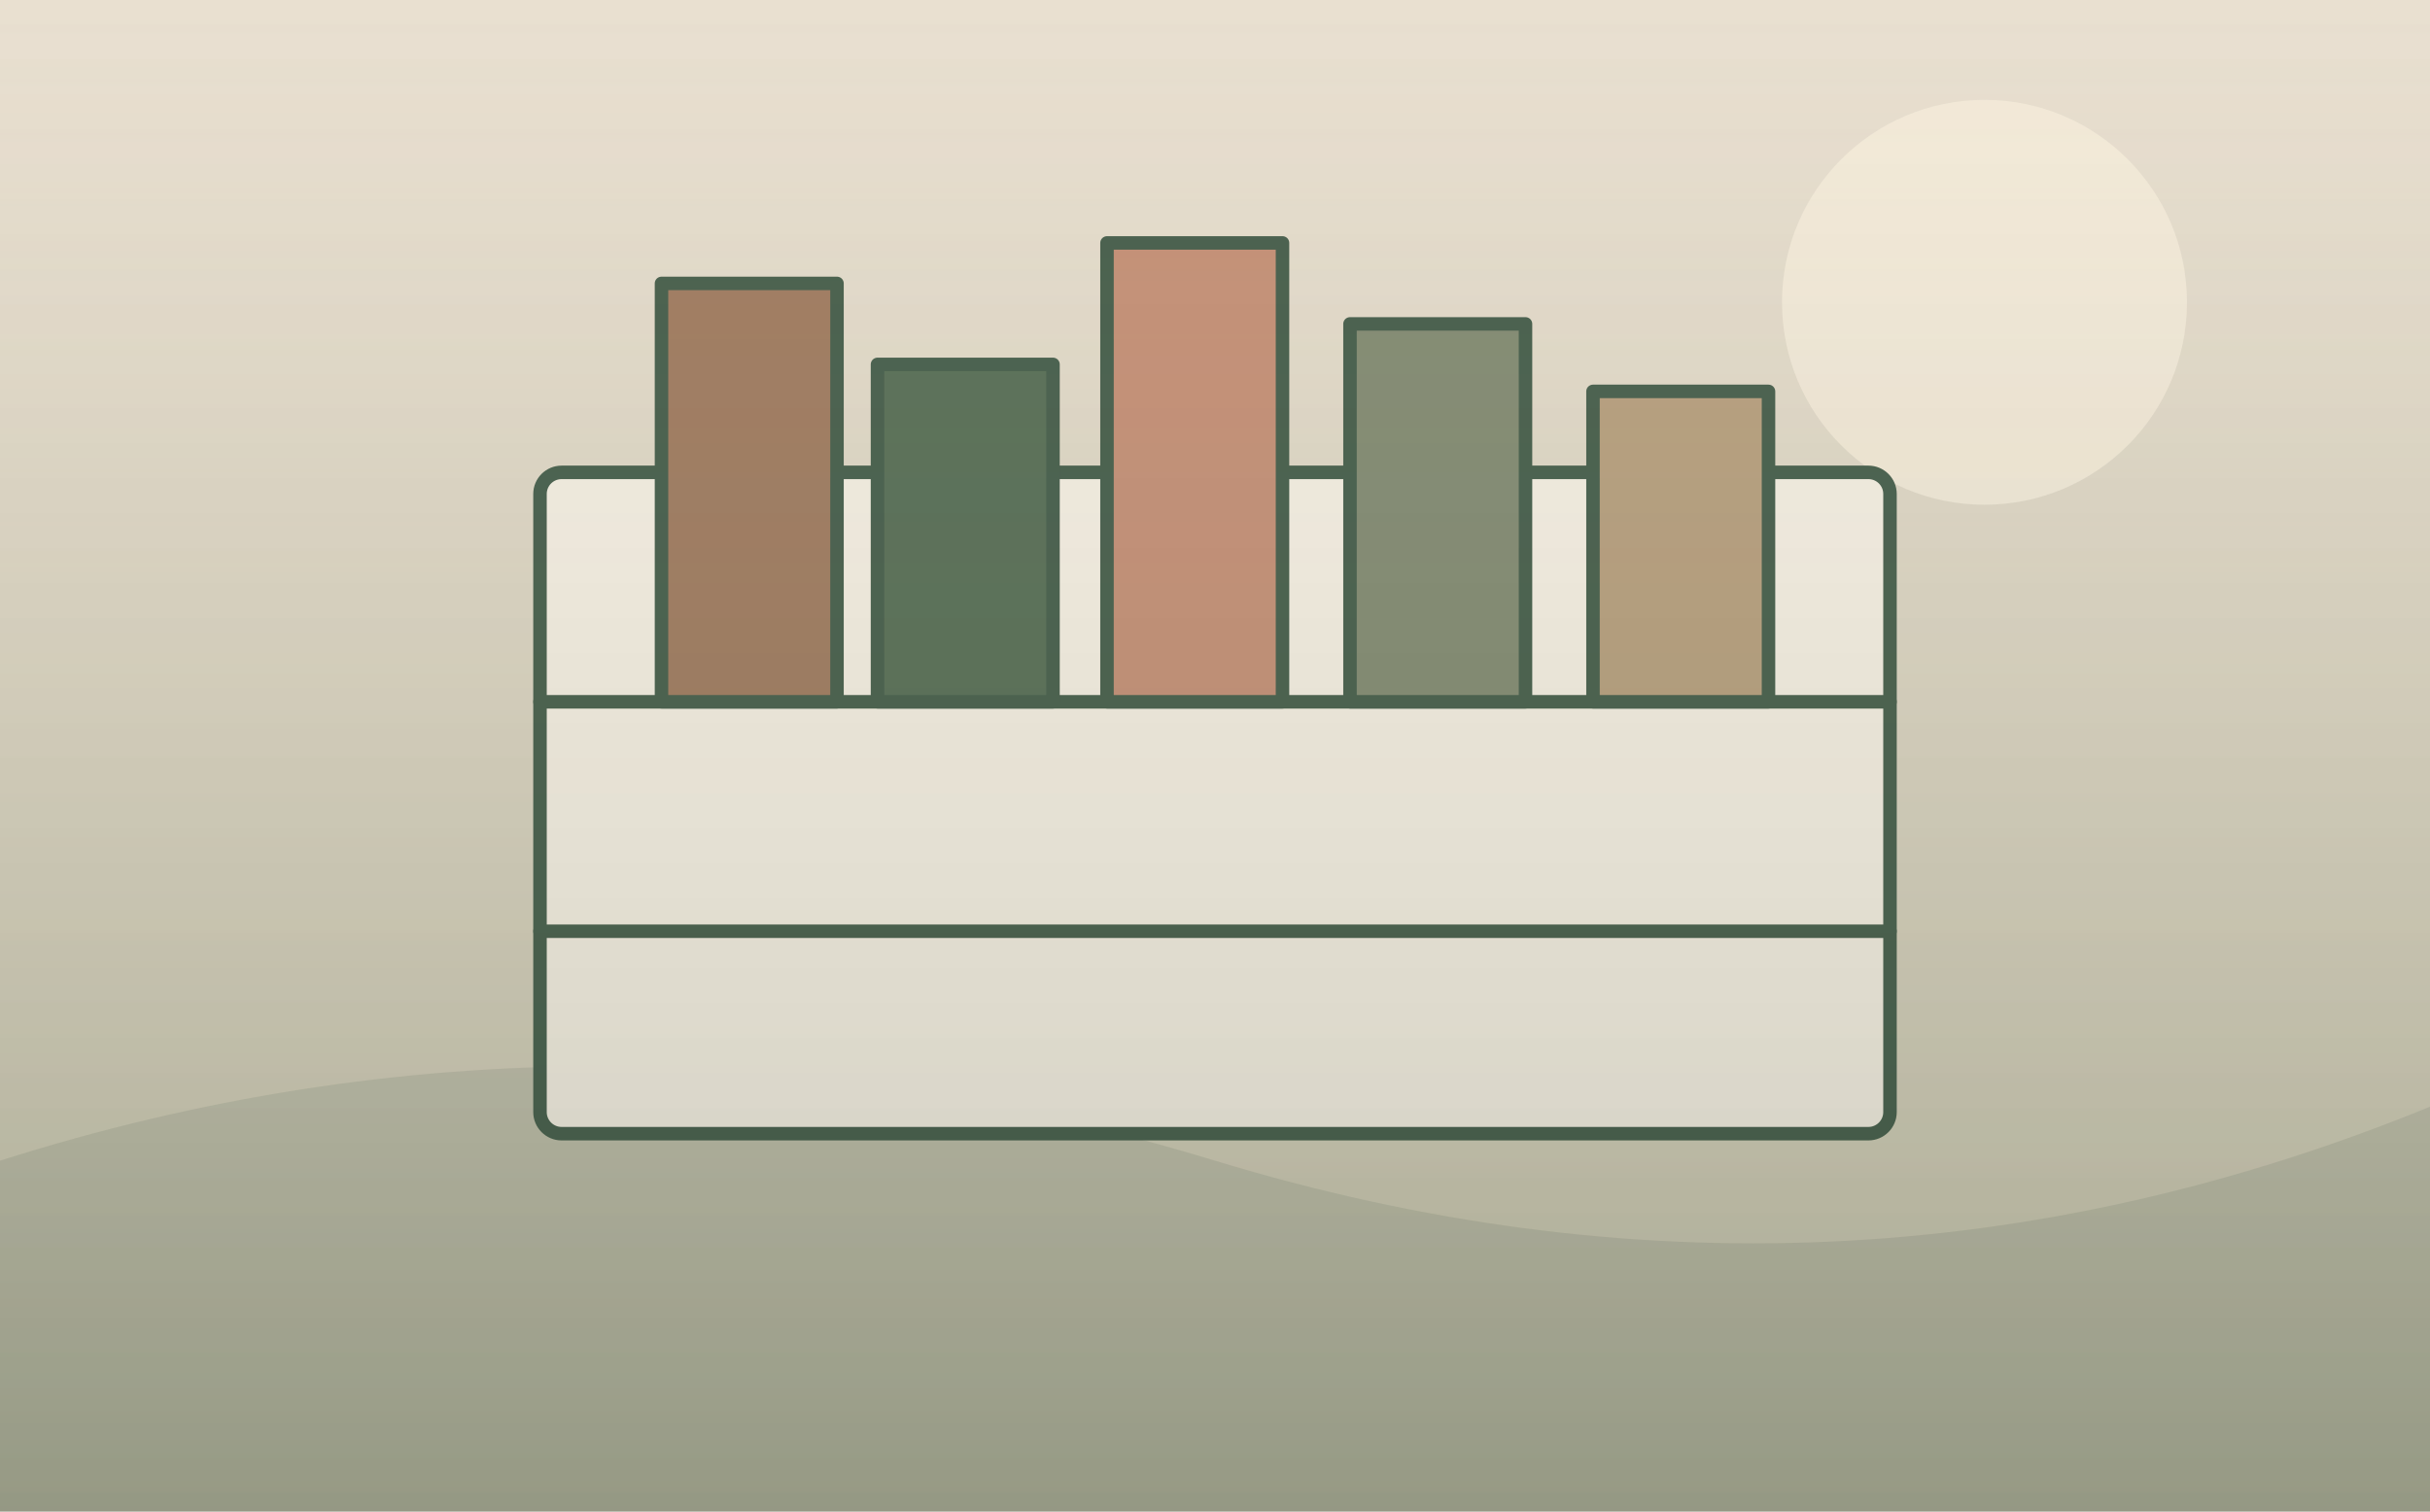
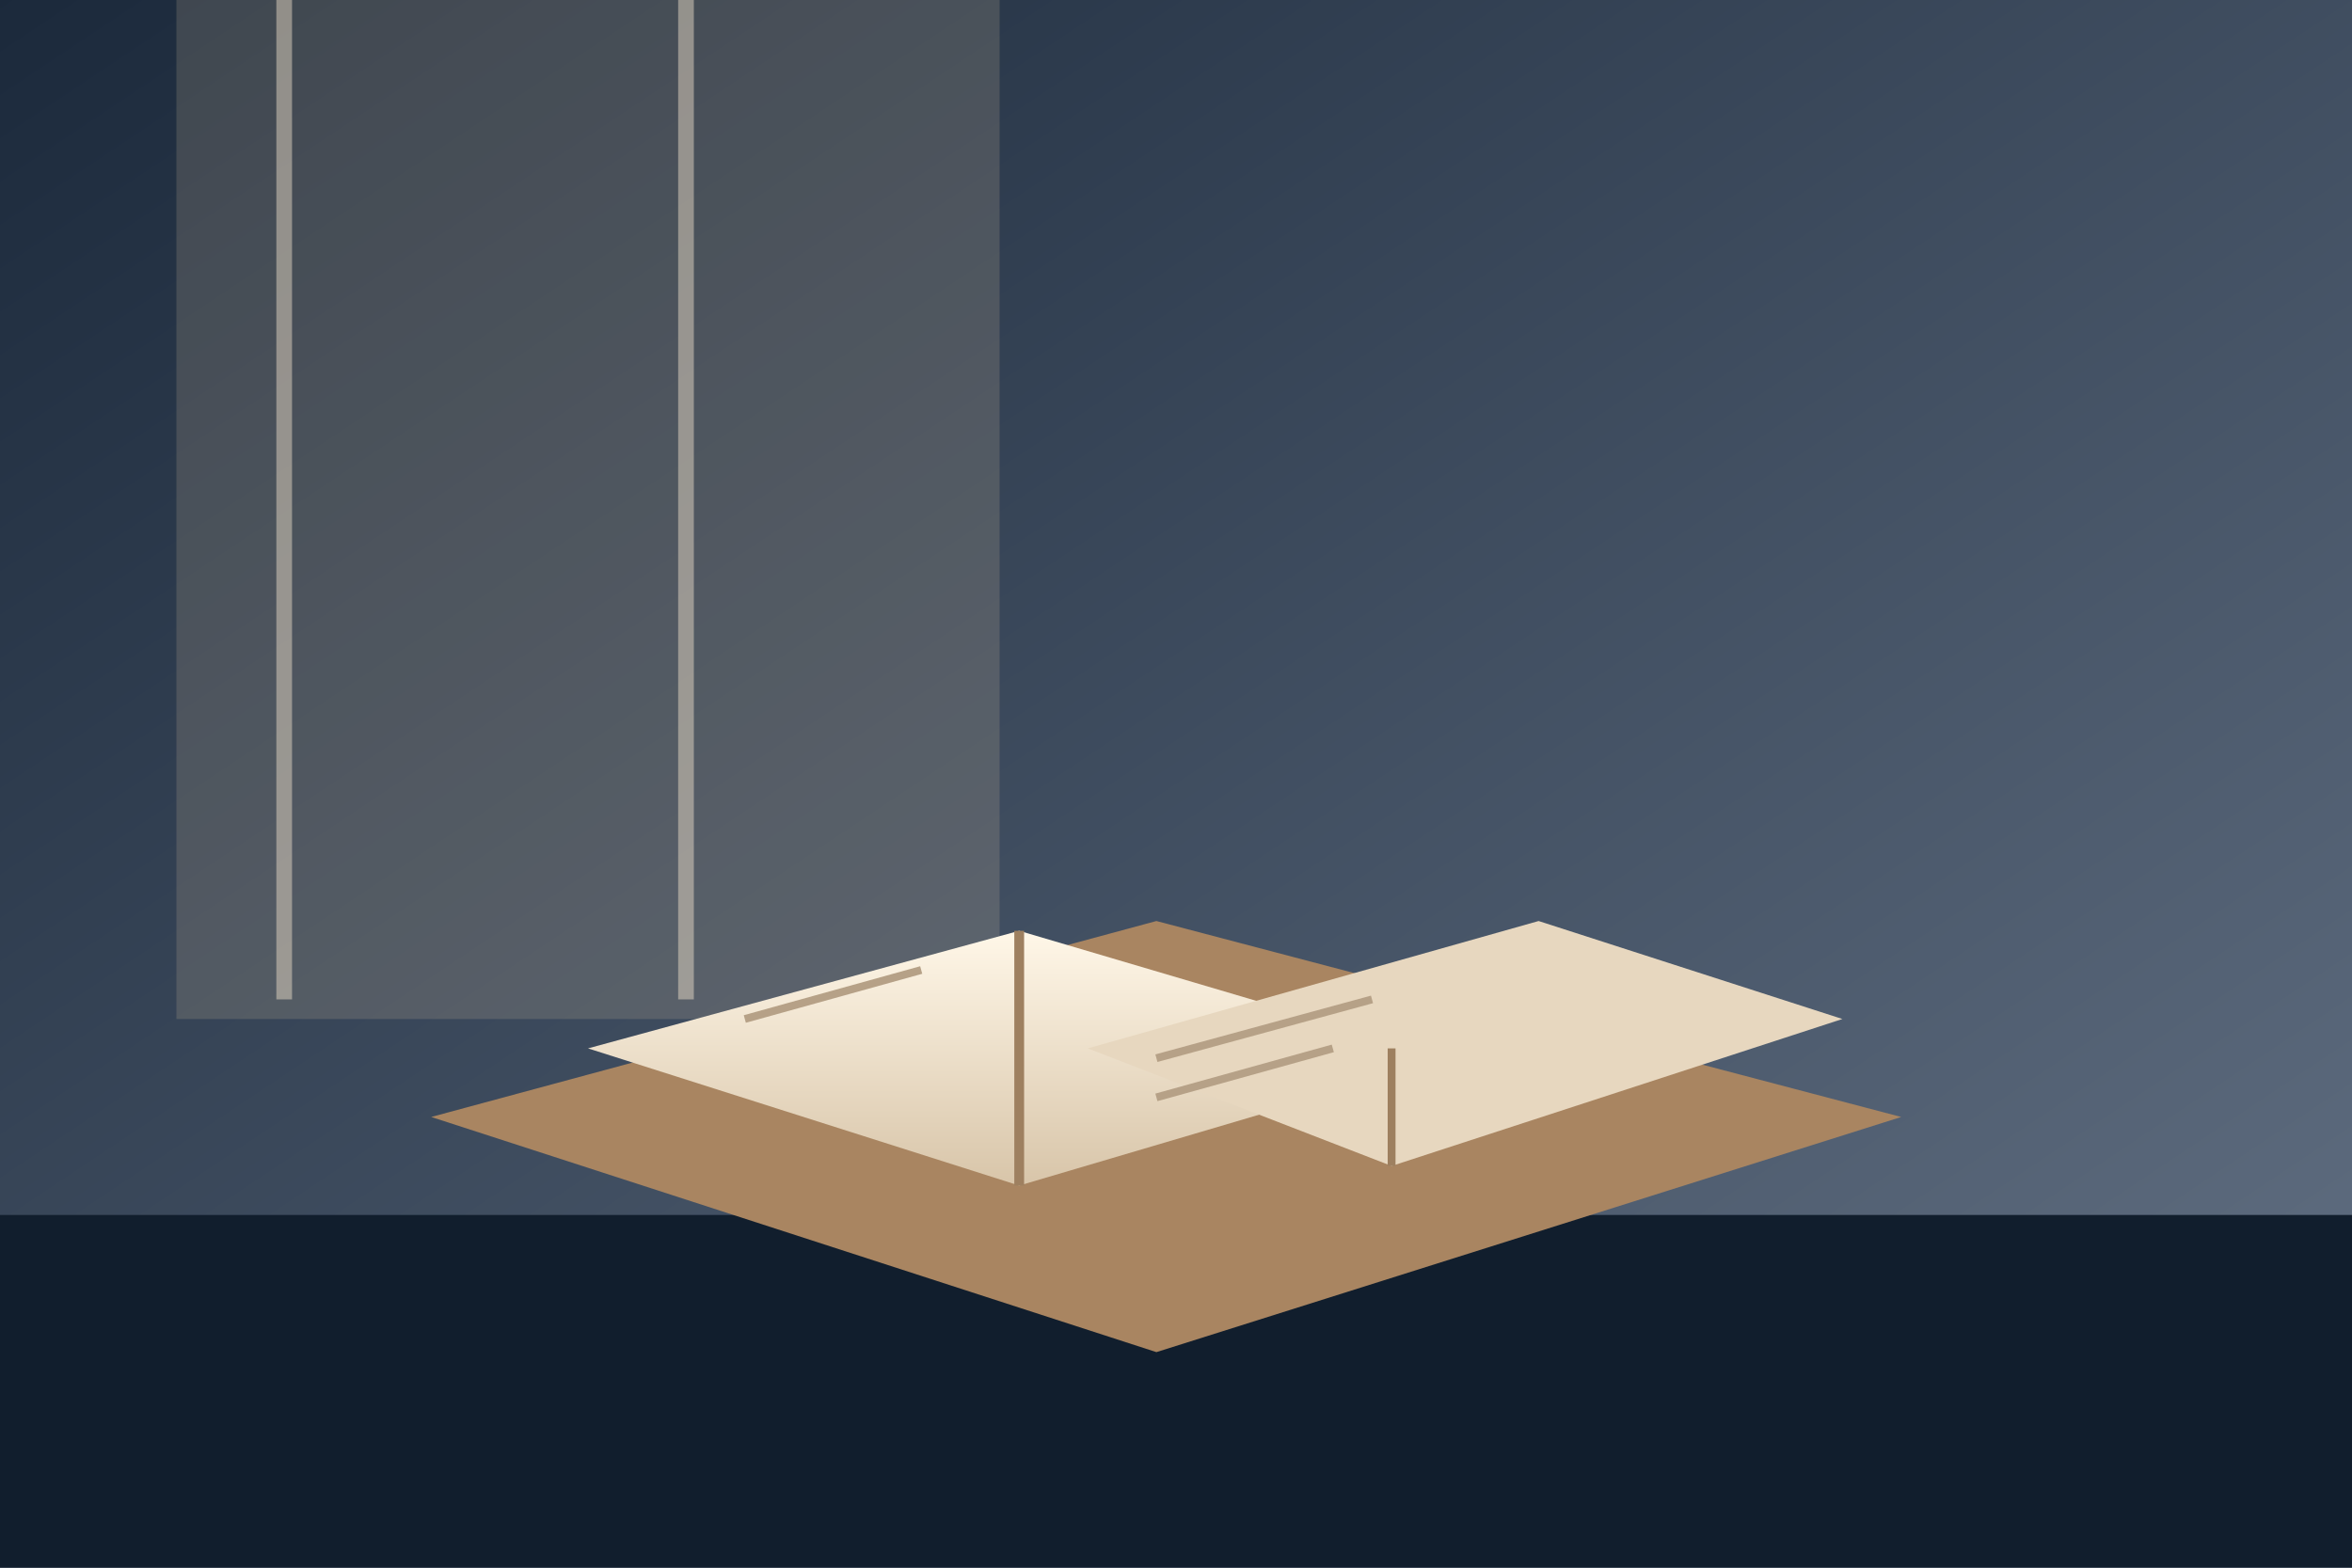
- <svg xmlns="http://www.w3.org/2000/svg" viewBox="0 0 900 560">
+ <svg xmlns="http://www.w3.org/2000/svg" viewBox="0 0 1200 800">
  <defs>
-     <linearGradient id="bg" x2="0" y2="1">
-       <stop stop-color="#e8dece" />
-       <stop offset="1" stop-color="#c7c2a9" />
+     <linearGradient id="room" x2="1" y2="1">
+       <stop stop-color="#1b293b" />
+       <stop offset="1" stop-color="#647285" />
    </linearGradient>
-     <linearGradient id="shade" x2="0" y2="1">
-       <stop stop-color="#fff" stop-opacity=".05" />
-       <stop offset="1" stop-color="#24382c" stop-opacity=".22" />
+     <linearGradient id="paper" x2="0" y2="1">
+       <stop stop-color="#fff7e8" />
+       <stop offset="1" stop-color="#d8c5a9" />
    </linearGradient>
  </defs>
-   <rect width="900" height="560" fill="url(#bg)" />
-   <circle cx="735" cy="112" r="75" fill="#f7edda" opacity=".68" />
-   <path d="M0 430 Q220 360 450 430 T900 410 V560 H0Z" fill="#405844" opacity=".13" />
-   <g stroke="#405844" stroke-width="5" stroke-linecap="round" stroke-linejoin="round" fill="none">
-     <rect x="200" y="175" width="500" height="245" rx="8" fill="#f4eddf" />
-     <path d="M200 260h500M200 345h500" />
-     <rect x="245" y="105" width="65" height="155" fill="#9c7659" />
-     <rect x="325" y="135" width="65" height="125" fill="#52694f" />
-     <rect x="410" y="90" width="65" height="170" fill="#c28b70" />
-     <rect x="500" y="120" width="65" height="140" fill="#7e866c" />
-     <rect x="590" y="145" width="65" height="115" fill="#b49b78" />
-   </g>
-   <rect width="900" height="560" fill="url(#shade)" />
+   <rect width="1200" height="800" fill="url(#room)" />
+   <path d="M90 0 H510 V520 H90Z" fill="#d8c2a0" opacity=".18" />
+   <path d="M145 0 V510 M350 0 V510" stroke="#f3e5cf" stroke-width="8" opacity=".45" />
+   <path d="M0 620 H1200 V800 H0Z" fill="#111e2d" />
+   <path d="M220 570 L590 470 L970 570 L590 690Z" fill="#a98561" />
+   <path d="M300 535 L520 475 L740 540 L520 605Z" fill="url(#paper)" />
+   <path d="M520 475 V605" stroke="#9e8060" stroke-width="5" />
+   <path d="M555 535 L785 470 L940 520 L710 595Z" fill="#e7d7bf" />
+   <path d="M710 595 V535" stroke="#9e8060" stroke-width="4" />
+   <path d="M380 520 L470 495 M590 540 L700 510 M590 560 L680 535" stroke="#b6a187" stroke-width="4" />
</svg>
